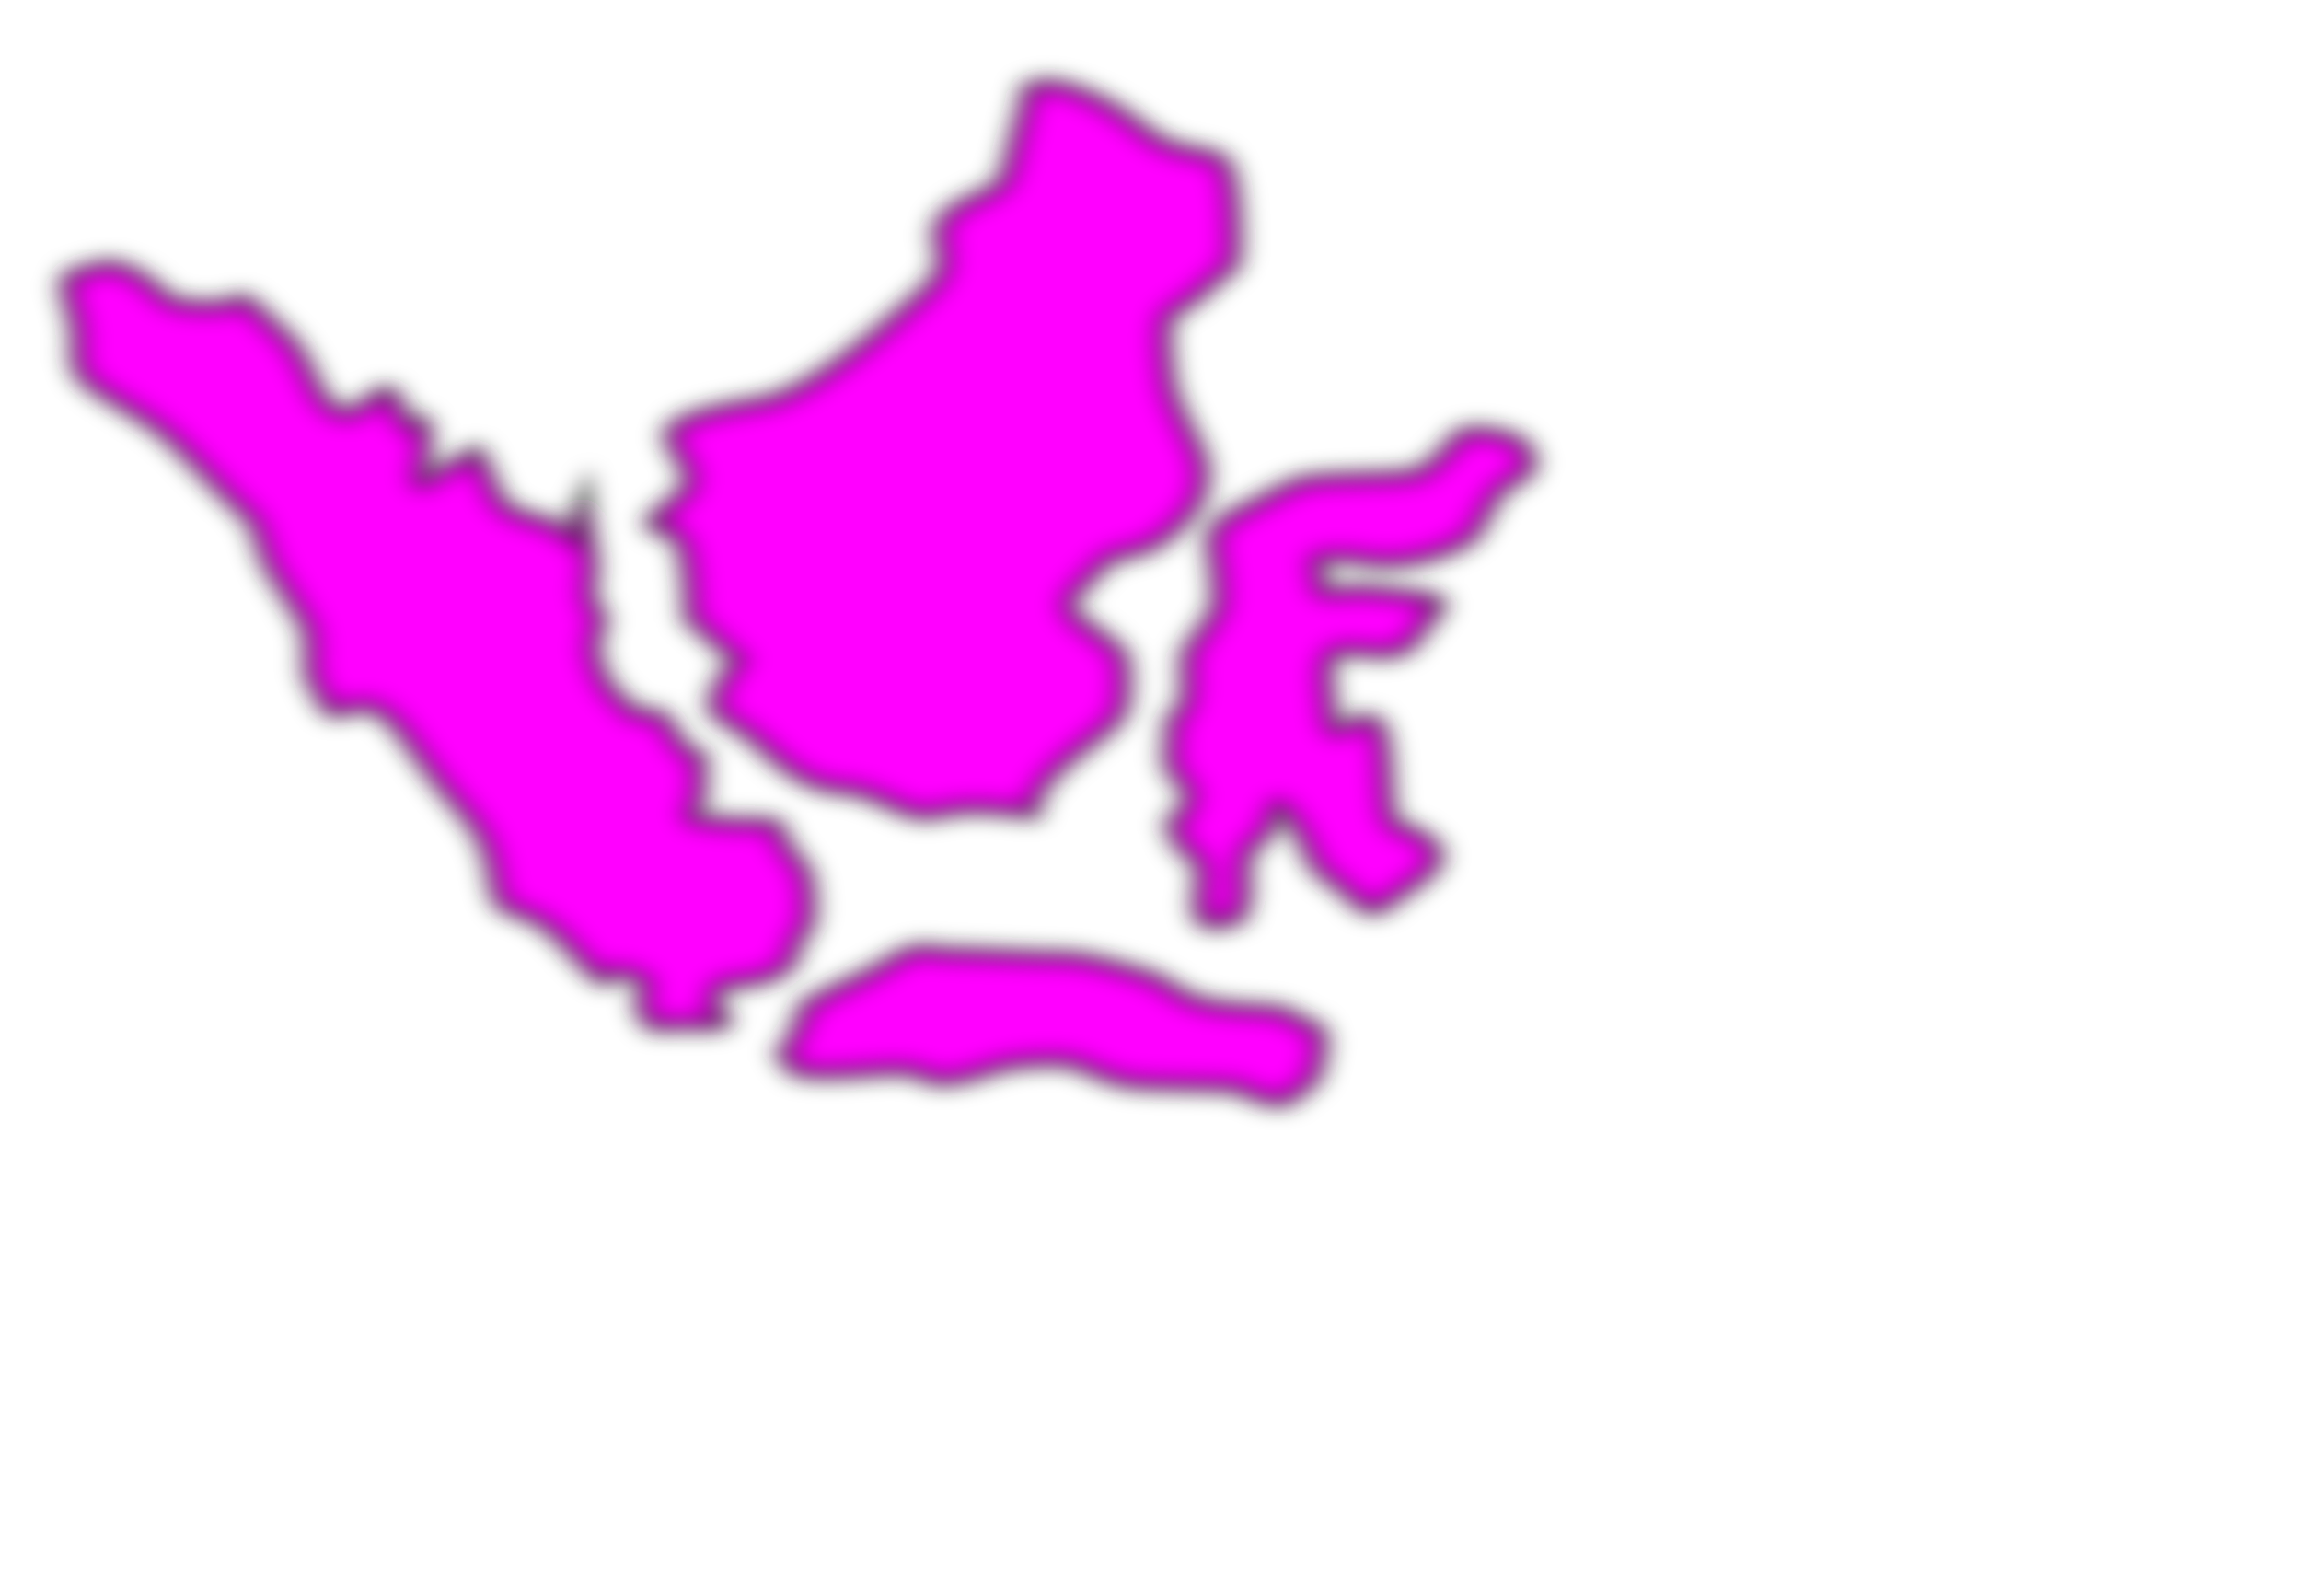
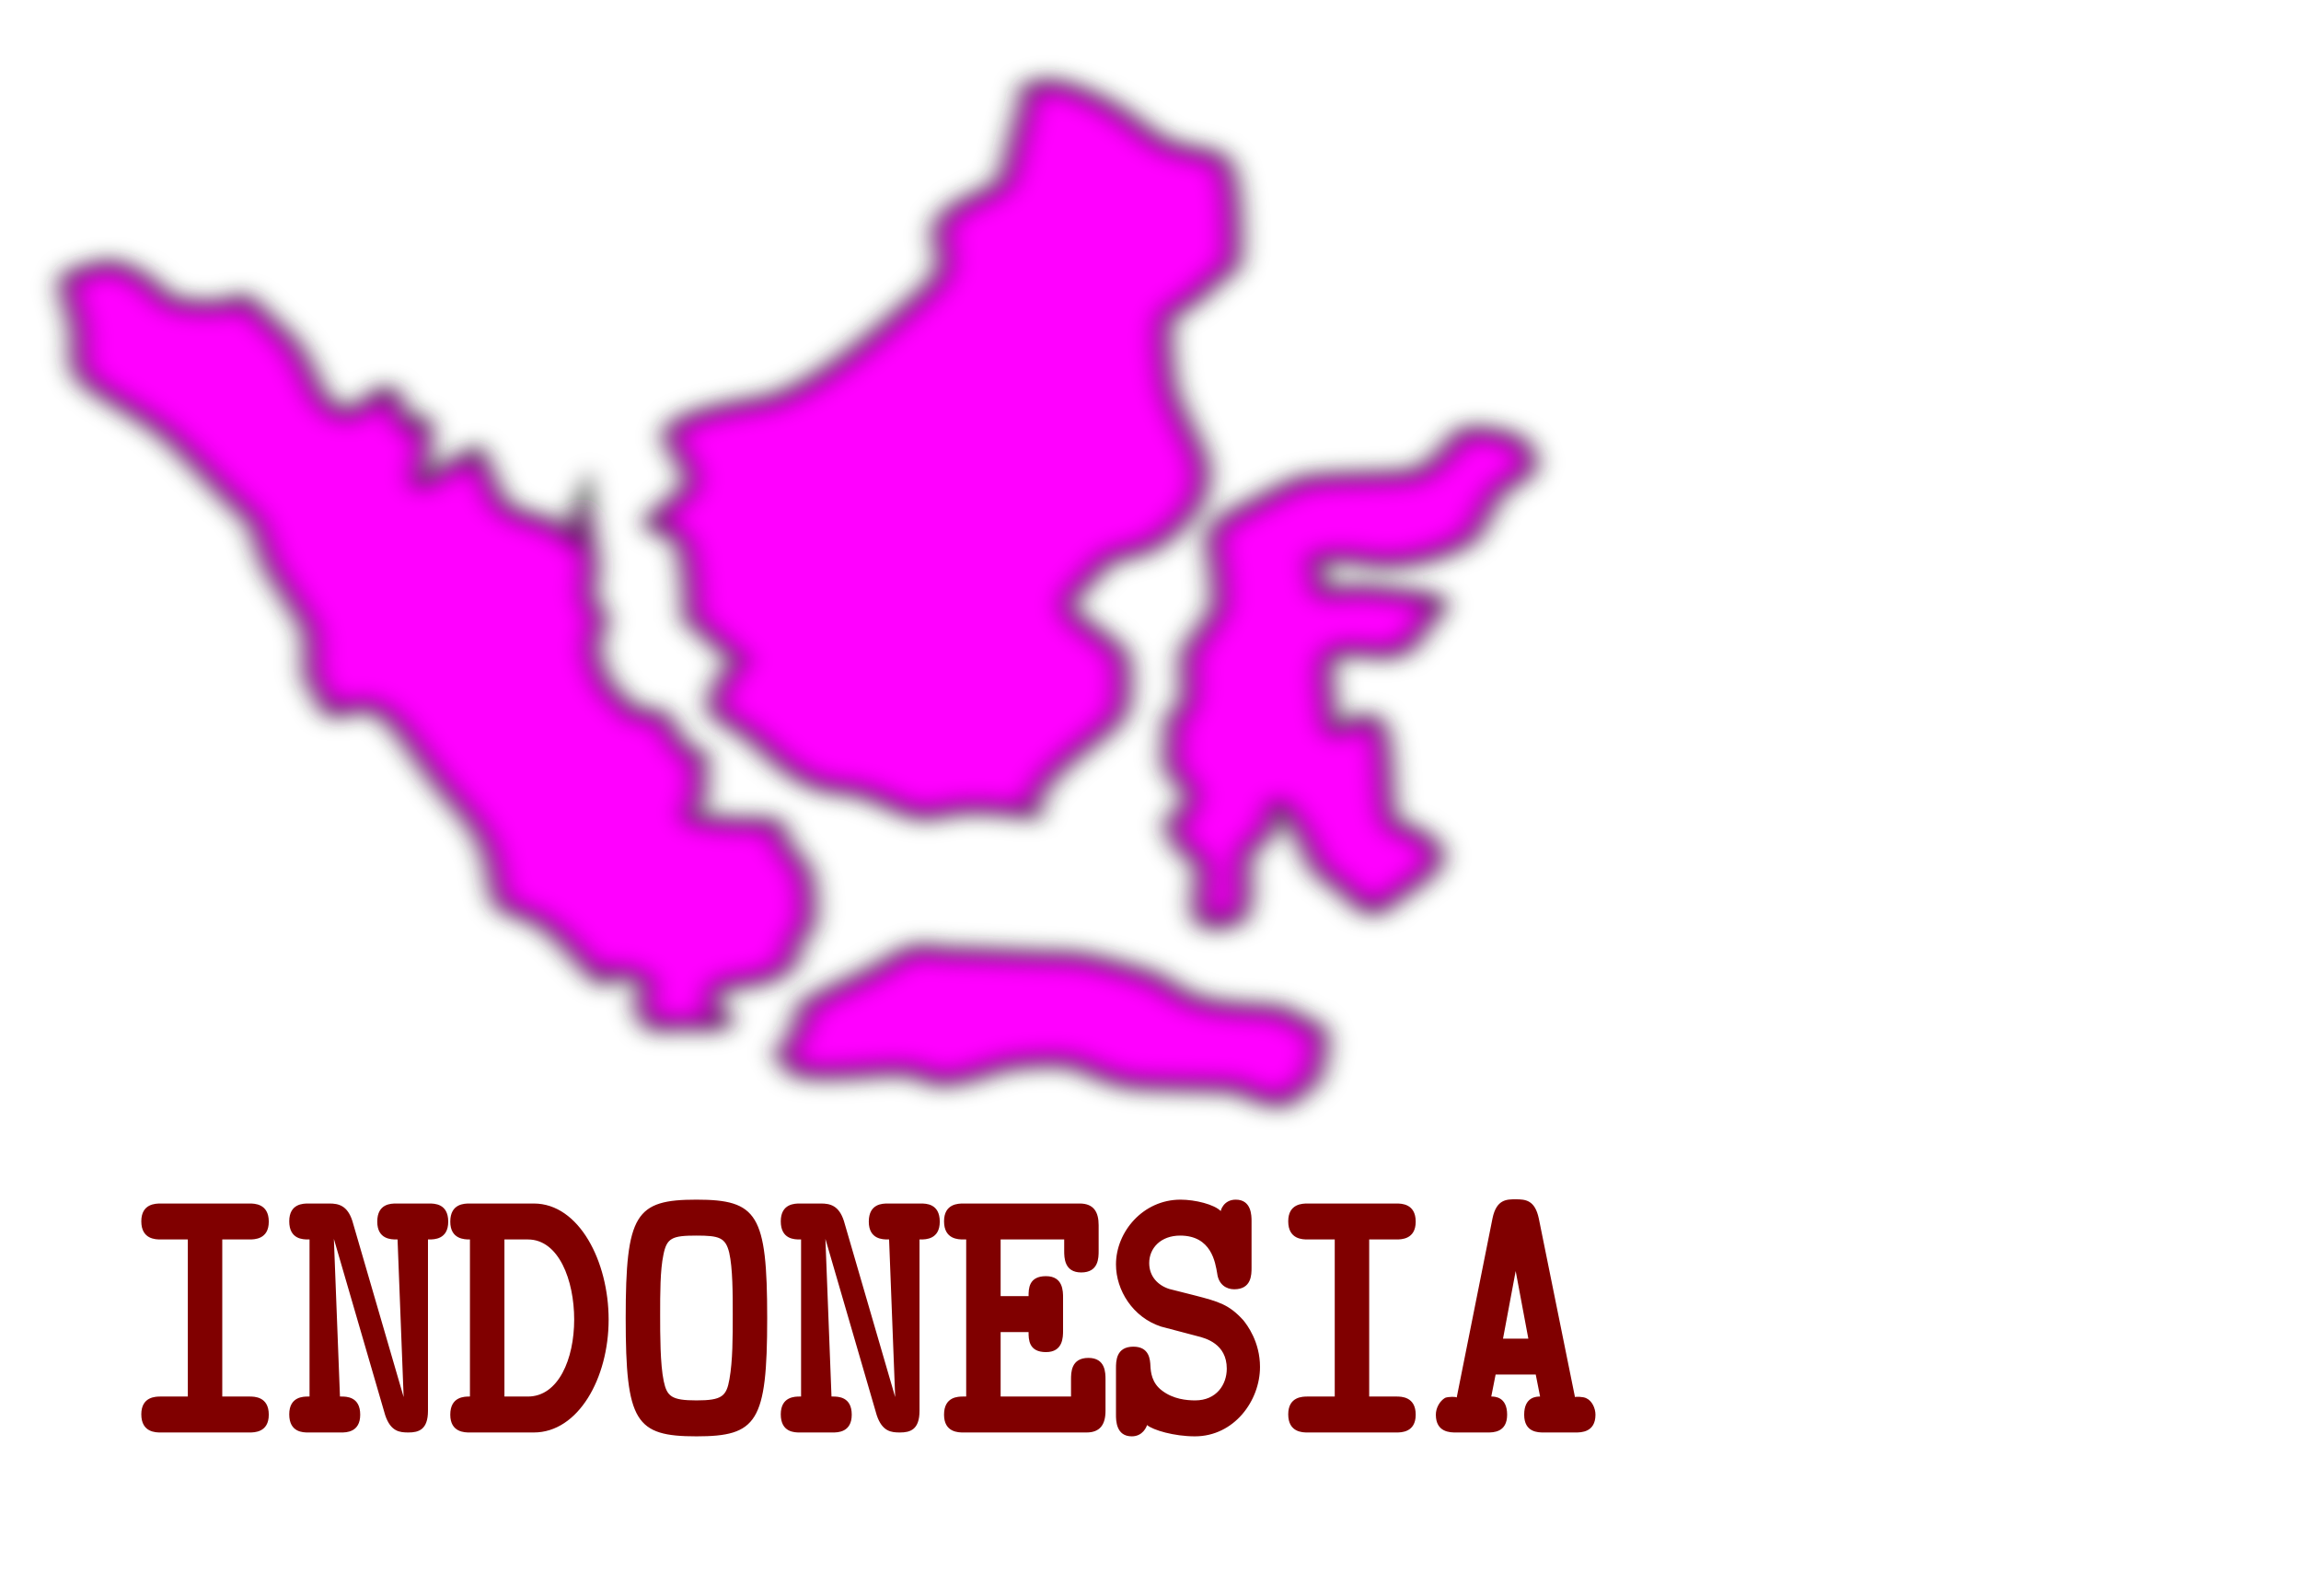
<svg xmlns="http://www.w3.org/2000/svg" id="svg2" viewBox="0 0 750 520" preserveAspectRatio="xMidYMid meet" version="1.2" style="enable-background:new" enable-background="new" width="100%" height="100%">
  <defs id="defs3186" />
  <filter id="filter12871">
    <feGaussianBlur stdDeviation="0.581" id="feGaussianBlur12873" />
  </filter>
  <path style="fill:#ff00ff;fill-opacity:1;fill-rule:evenodd;stroke:#000000;stroke-width:1.2;stroke-linecap:butt;stroke-linejoin:miter;stroke-miterlimit:4.322;stroke-opacity:0.585;stroke-dasharray:none;stroke-dashoffset:0;display:inline;filter:url(#filter12871)" d="M 778.125,511.375 C 779,512.75 778.5,513 780.5,513 c 2,0 3.25,-0.375 4.375,-0.125 1.125,0.25 0.625,0.625 1.875,0.5 1.25,-0.125 2.375,-0.875 3.375,-1 1,-0.125 2.25,-0.25 3,0 0.75,0.25 1.875,1.125 3.25,1.25 1.375,0.125 4.5,0.125 5,0.25 0.5,0.125 2.125,1.375 2.875,0.5 0.75,-0.875 1,-0.625 1.25,-2 0.25,-1.375 0.25,-2.125 -0.625,-2.375 -0.875,-0.25 -0.25,-0.75 -2.375,-0.875 -2.125,-0.125 -2.75,-0.375 -3.375,-0.625 -0.625,-0.25 -1.625,-1.25 -2.375,-1.5 -0.75,-0.25 -2.875,-1.125 -4.25,-1.125 -1.375,0 -4.125,-0.25 -5.5,-0.25 -1.375,0 -1.625,-0.625 -3.125,0.5 -1.5,1.125 -2.75,1.625 -3.625,2.25 -0.875,0.625 -0.625,0.125 -1,1.375 -0.375,1.25 -0.75,1.875 -1.125,1.625 z M 801.5,503.25 c 0.5,-1.75 0.125,-1.5 0.25,-3 0.125,-1.5 0.5,-1.125 1.125,-2.125 0.625,-1 0.25,-2.625 1.375,-0.75 1.125,1.875 0.75,2.625 2.125,3.75 1.375,1.125 1.625,2.375 2.75,1.25 1.125,-1.125 3.25,-2.25 2,-3.625 -1.25,-1.375 -2,0 -2.125,-3.25 -0.125,-3.25 -0.25,-4.375 -1.125,-4.25 -0.875,0.125 -1.625,1.375 -1.75,-0.375 -0.125,-1.75 -0.625,-3.875 0.75,-4 1.375,-0.125 2.75,0.75 3.625,-0.875 0.875,-1.625 1.875,-2.125 0.25,-2.375 -1.625,-0.25 -2.875,-0.5 -3.75,-0.375 -0.875,0.125 -1.5,0.125 -1.375,-0.625 0.125,-0.75 -0.875,-1.5 0.875,-1.5 1.75,0 1.375,0.375 3,0.25 1.625,-0.125 3.25,-1 3.75,-1.5 0.5,-0.5 1.125,-2.75 1.875,-3.25 0.75,-0.5 1.25,-0.875 1.125,-1.5 -0.125,-0.625 -0.375,-1.125 -1.125,-1.375 -0.75,-0.25 -2,-0.5 -2.375,0 -0.375,0.5 -1.25,1.875 -2.125,2.25 -0.875,0.375 -5.125,0.125 -6.125,0.625 -1,0.5 -1.875,1.125 -2.5,1.5 -0.625,0.375 -2,1 -1.75,2.5 0.25,1.5 0.25,2.75 0.25,3.375 0,0.625 -1.25,2.375 -1.5,3 -0.25,0.625 0.125,2.5 -0.25,3.375 -0.375,0.875 -0.625,0.375 -0.625,1.625 0,1.25 -0.25,1.5 0.125,2.375 0.375,0.875 1,0.875 0.625,2.125 -0.375,1.25 -1,0.5 -0.5,1.875 0.5,1.375 1.125,0.875 1.25,2.125 0.125,1.25 -0.25,1.75 0,2.75 0.25,1 2,0.125 1.875,0 z M 791,496.875 c 0,0 -0.25,-1.25 1.875,-3.375 2.125,-2.125 2.75,-2.25 2.75,-4.375 0,-2.125 -0.125,-2 -1.125,-3 -1,-1 -2.375,-1.625 -1.125,-3.125 1.25,-1.5 1.125,-1.875 2.75,-2.25 1.625,-0.375 3.25,-2.75 3.375,-3.625 0.125,-0.875 0.25,-1.375 -0.125,-2.5 -0.375,-1.125 -1.375,-3.125 -1.5,-4.5 -0.125,-1.375 -0.25,-2.375 -0.125,-3.375 0.125,-1 1,-1 2.125,-2.375 1.125,-1.375 1.375,-0.75 1.375,-2.75 0,-2 -0.125,-4.5 -0.75,-5 -0.625,-0.5 -0.875,-0.25 -2.25,-0.75 -1.375,-0.5 -2,-1.75 -3.875,-2.875 -1.875,-1.125 -3.125,-1.25 -3.5,-0.625 -0.375,0.625 0.375,-1.5 -0.375,1.625 -0.75,3.125 -0.625,3.875 -1.5,4.5 -0.875,0.625 -2.25,1 -2.625,2.25 -0.375,1.25 1,2.125 -1,4.25 -2,2.125 -5.625,6.125 -8.25,6.625 -2.625,0.5 -4.5,1.125 -4.5,2 0,0.875 1.125,2 0.875,3 -0.25,1 -2,2 -1.75,2.5 0.25,0.5 0.875,0 1.375,1.125 0.5,1.125 0.5,4.625 0.5,4.625 L 776,487.5 c 0,0 -1.75,2.625 -0.875,3.375 0.875,0.75 1.25,0.875 2.25,2 1,1.125 2.25,2.375 3.75,2.5 1.5,0.125 2.375,0.875 3.5,1.375 1.125,0.5 1.5,0 2.875,-0.125 1.375,-0.125 3.875,0.375 3.5,0.25 z m -23.612,-17.021 0.707,-1.768 c 0,0 0.177,1.945 0.354,3.005 0.177,1.061 -0.354,2.475 0.177,3.182 0.53,0.707 0.177,1.061 0,2.121 -0.177,1.061 0.707,2.828 0.707,2.828 L 770.625,490.75 772,491 c 0,0 0.625,0.875 0.875,1.5 0.25,0.625 1.125,1 1.125,1 0,0 0,1.375 0,2.25 0,0.875 -1,1.375 0.125,1.625 1.125,0.25 2.5,0.25 3.25,0.25 0.75,0 0.5,0.375 1,1.375 0.5,1 1,1.125 1.125,2.5 0.125,1.375 0.125,2.375 -0.375,3 -0.5,0.625 -0.125,1.125 -0.75,1.875 -0.625,0.75 -1.625,0.875 -2.375,1 -0.75,0.125 -1,0.125 -1.25,1 -0.25,0.875 1.625,1.75 -0.75,1.625 -2.375,-0.125 -2.25,0.5 -2.75,-0.75 -0.5,-1.25 0.875,-1.75 -0.875,-2.375 -1.75,-0.625 -0.25,1.875 -2.875,-1.625 -2.625,-3.5 -3.5,-1.125 -3.875,-4.25 -0.375,-3.125 -1.5,-3.875 -3,-6.25 -1.5,-2.375 -2.125,-4 -3.375,-4.375 -1.25,-0.375 -1.75,1.125 -2.375,-0.5 -0.625,-1.625 -0.625,-0.75 -0.625,-2.625 0,-1.875 -0.125,-1.75 -1,-3.5 -0.875,-1.75 -1,-1.625 -1.5,-3.5 -0.5,-1.875 -0.25,-1 -2.5,-3.875 -2.25,-2.875 -2.5,-3.125 -4.5,-4.625 -2,-1.5 -2.5,-1.75 -2.375,-3.75 0.125,-2 -1.25,-4 0,-4.375 1.25,-0.375 1.5,-0.75 2.75,0 1.25,0.75 1.375,1.625 2.375,1.875 1,0.25 1.625,0.125 2.375,0.125 0.75,0 0.5,-1 1.75,0.5 1.25,1.5 1.5,1.5 2.125,2.875 0.625,1.375 0.625,1.875 1.25,2.625 0.625,0.75 1.125,0.75 1.75,0.375 0.625,-0.375 1.25,-1.5 1.625,-0.75 0.375,0.75 0.375,1.125 0.625,1.625 0.25,0.5 1,-1.125 1,1 0,2.125 -0.75,3.125 0.375,2.375 1.125,-0.75 2.25,-1.5 2.25,-1.5 0,0 -0.125,-0.375 0.375,0.875 0.5,1.25 0.625,2.375 1.75,2.875 1.125,0.5 1.5,0.5 1.5,0.5 l 1.138,0.854 z" id="indonesia" transform="matrix(6.396625,0,0,5.275581,-4723.192,-2356.647)" />
+   <text xml:space="preserve" style="font-size:107.871px;font-style:normal;font-variant:normal;font-weight:bold;font-stretch:normal;text-align:start;line-height:125%;letter-spacing:0px;word-spacing:0px;writing-mode:lr-tb;text-anchor:start;fill:#800000;fill-opacity:1;stroke:none;display:inline;enable-background:new;font-family:Latin Modern Mono;-inkscape-font-specification:Latin Modern Mono Bold" x="40.325" y="440.295" id="alberta_text" transform="scale(0.9430195,1.060423)">
+     <tspan id="tspan7513-9-23" x="40.325" y="440.295" style="font-size:107.871px;font-style:normal;font-variant:normal;font-weight:bold;font-stretch:normal;text-align:start;line-height:125%;writing-mode:lr-tb;text-anchor:start;fill:#800000;font-family:Latin Modern Mono;-inkscape-font-specification:Latin Modern Mono Bold">INDONESIA</tspan>
+   </text>
</svg>
